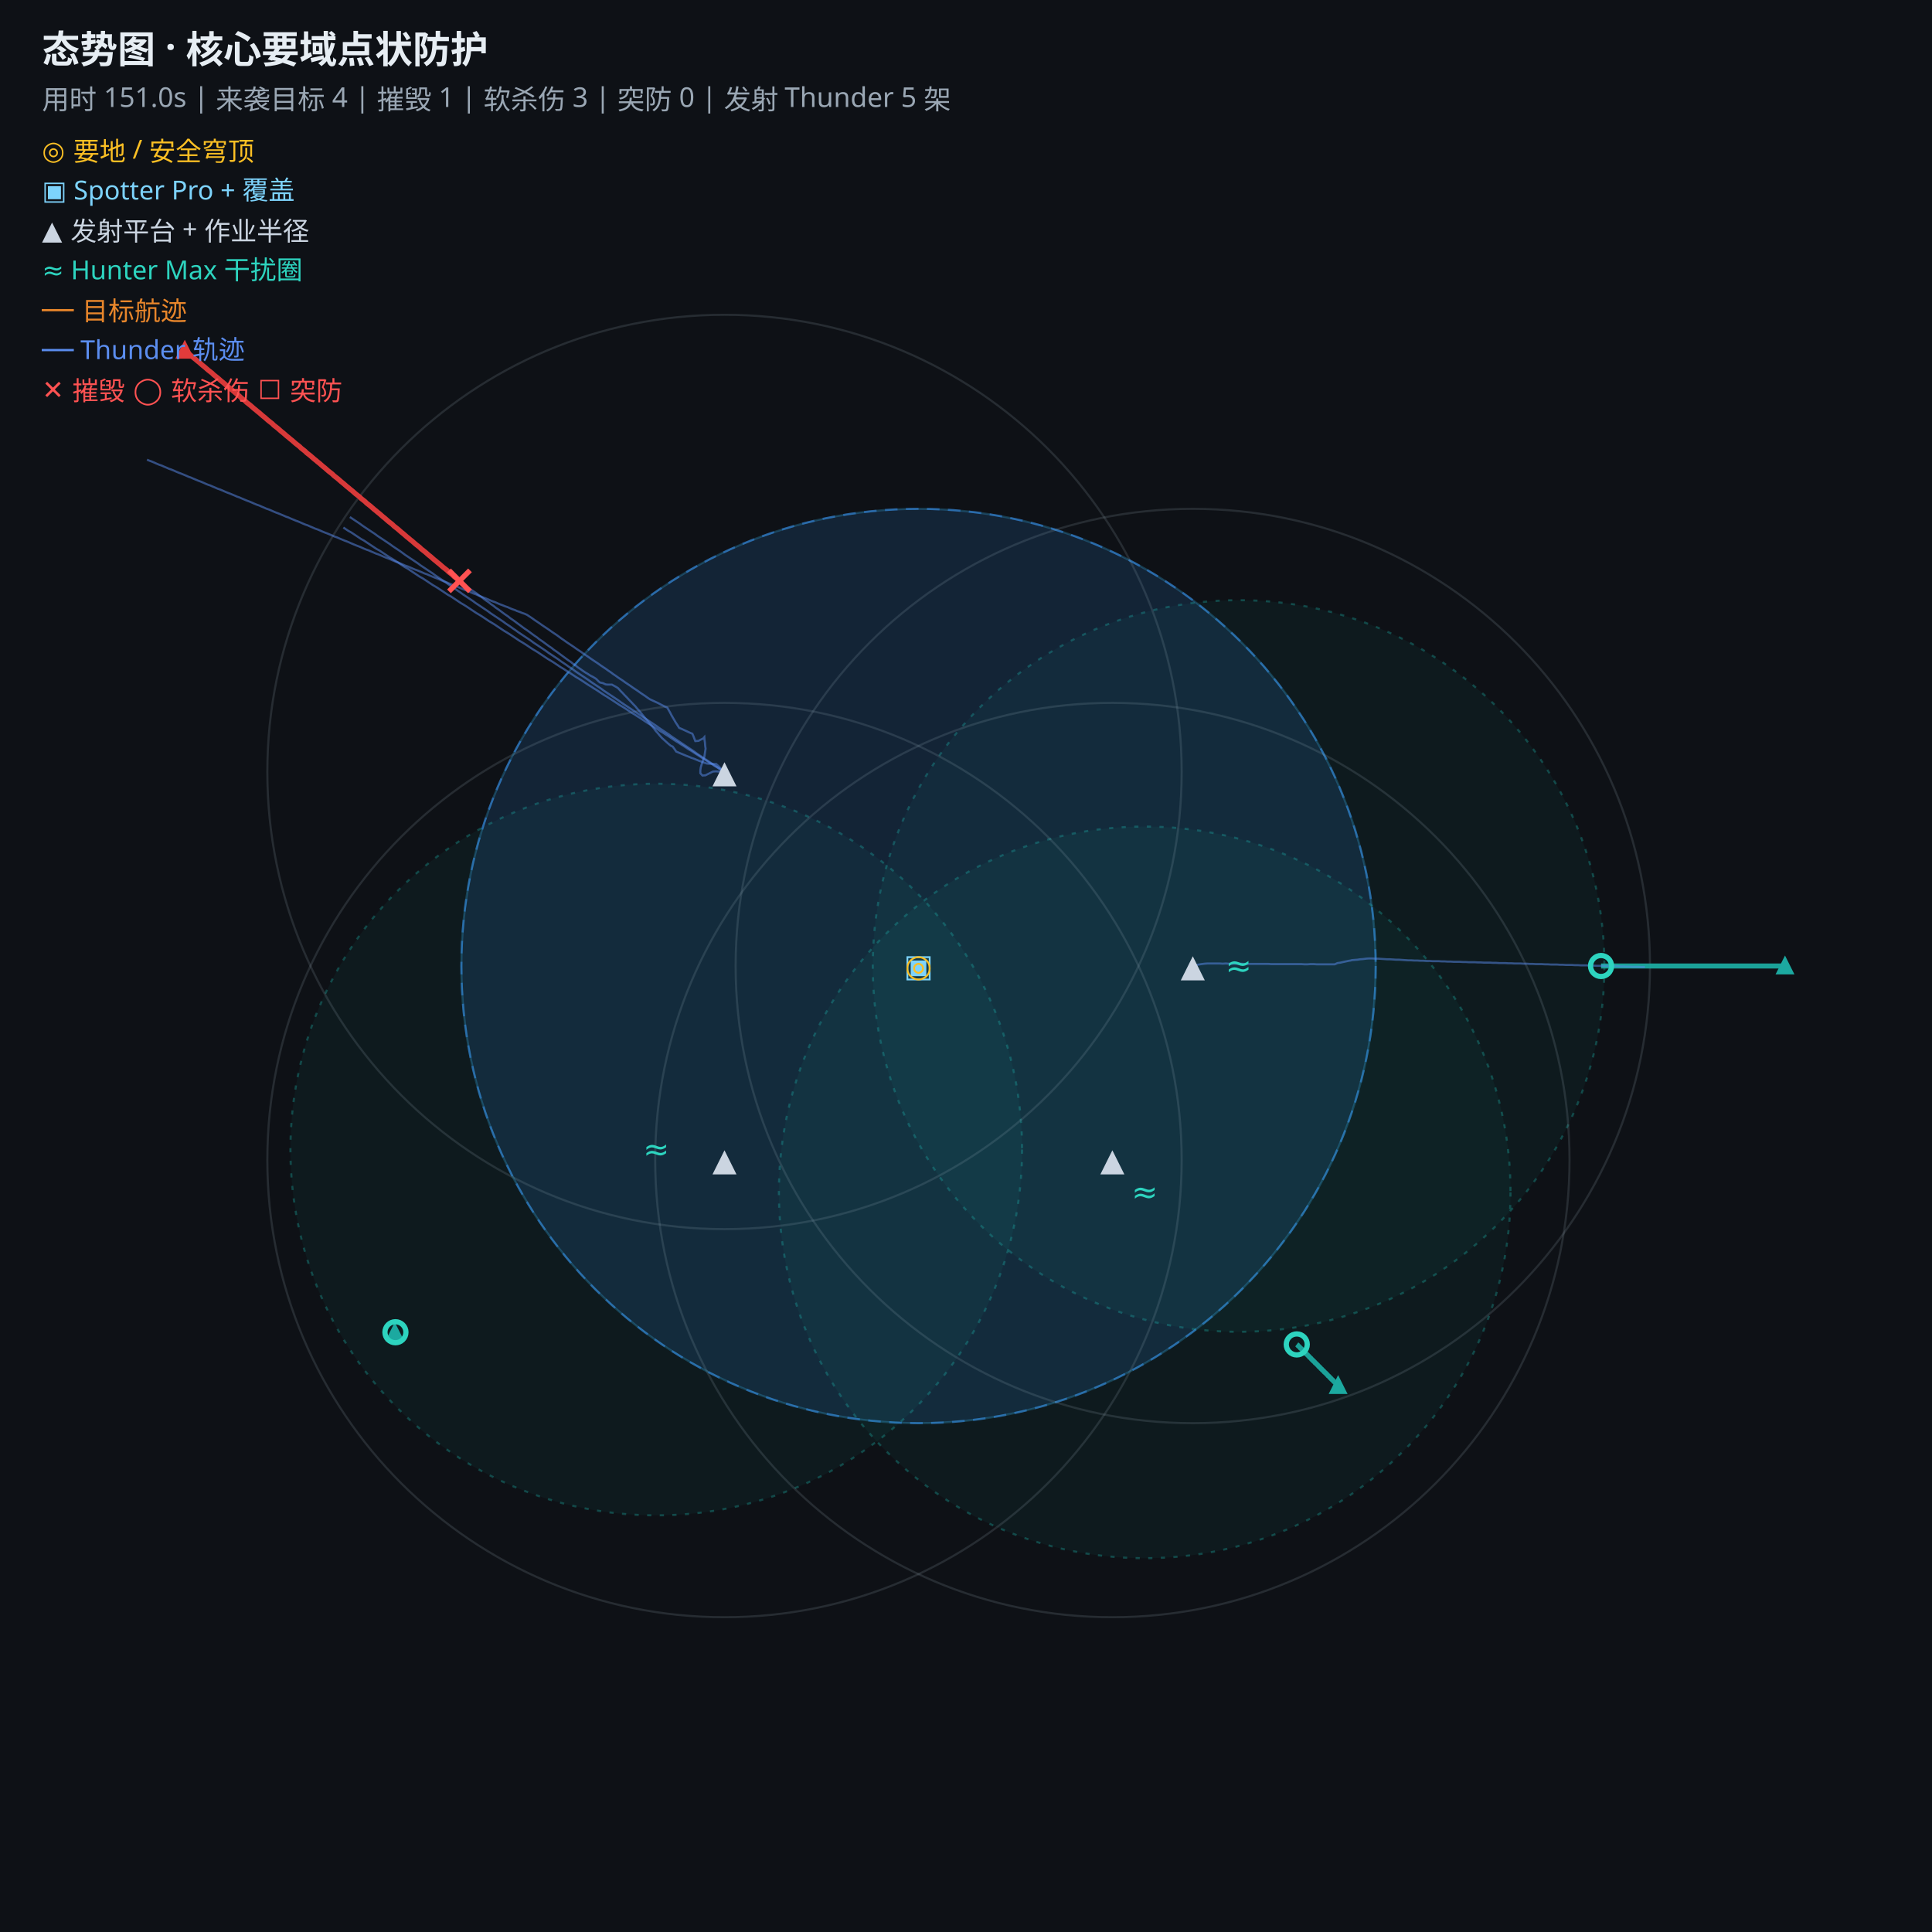
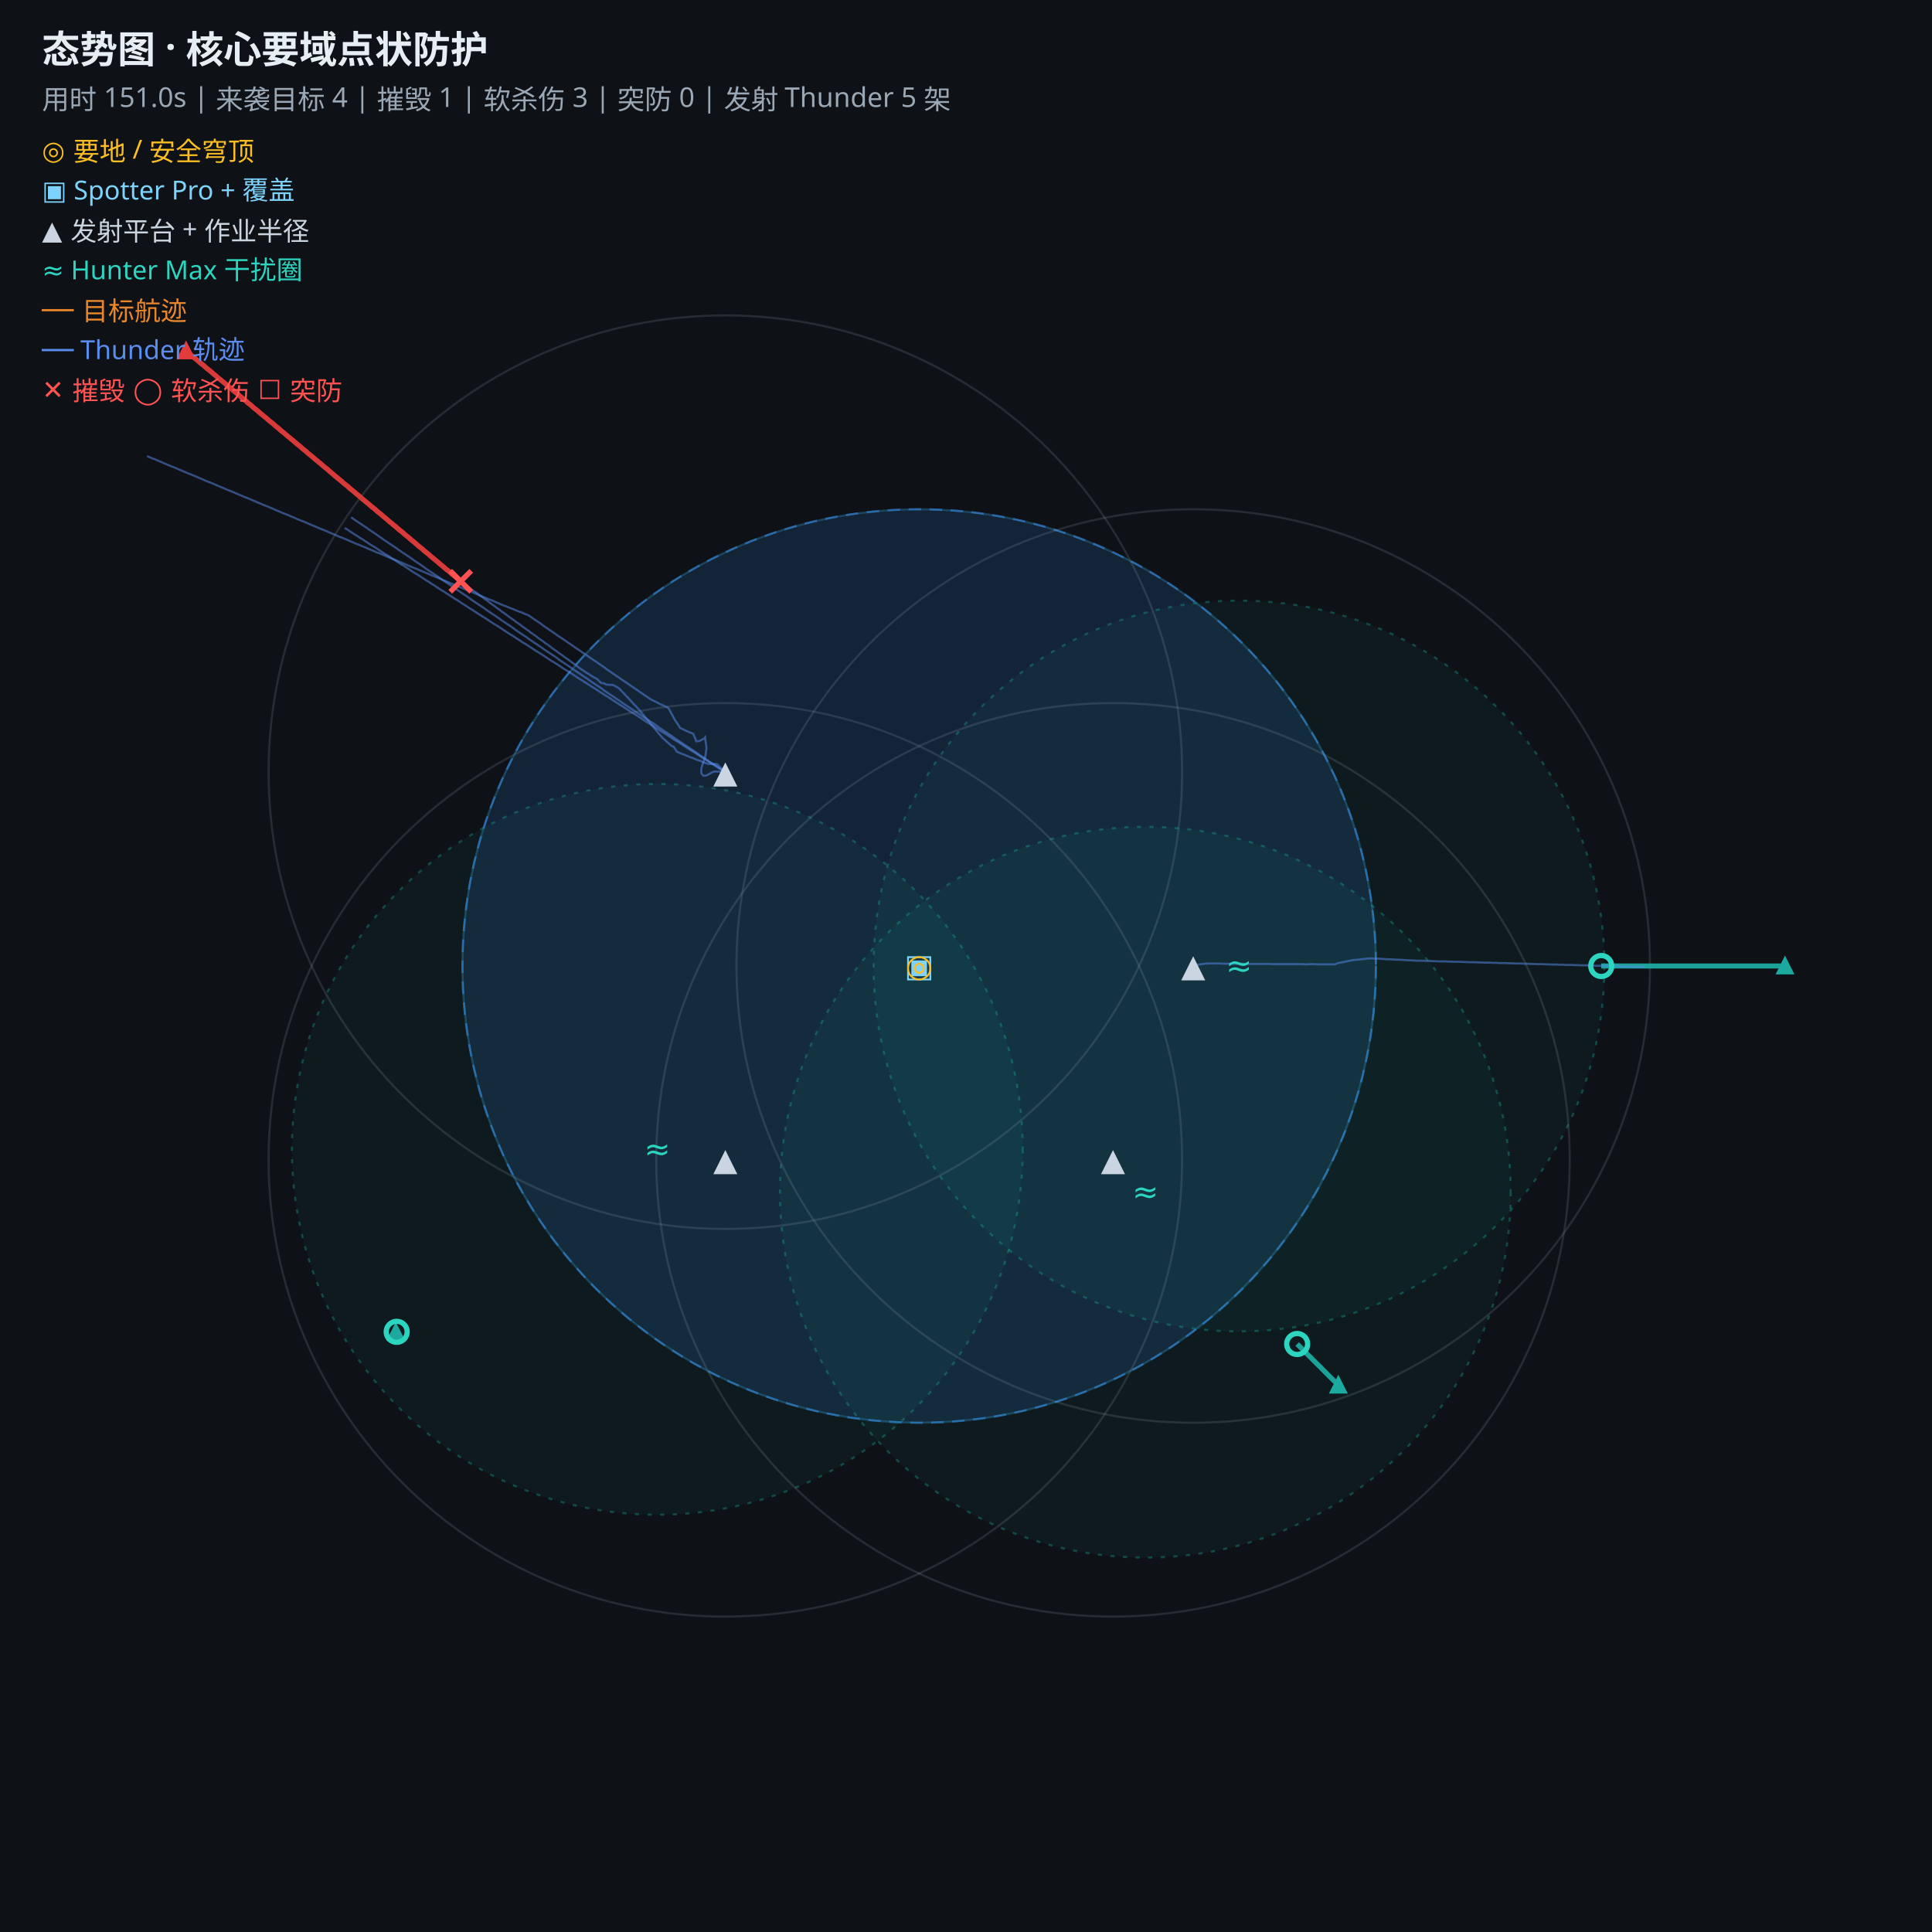
<svg xmlns="http://www.w3.org/2000/svg" width="920" height="920" viewBox="0 0 920 920" font-family="sans-serif">
  <rect width="920" height="920" fill="#0e1116" />
-   <circle cx="437.4" cy="460.0" r="217.7" fill="#3b82f6" fill-opacity="0.10" stroke="#3b82f6" stroke-opacity="0.5" stroke-dasharray="6 4" />
-   <circle cx="589.8" cy="460.0" r="174.2" fill="#1ca9a0" fill-opacity="0.06" stroke="#1ca9a0" stroke-opacity="0.35" stroke-dasharray="2 4" />
-   <circle cx="312.5" cy="547.4" r="174.2" fill="#1ca9a0" fill-opacity="0.06" stroke="#1ca9a0" stroke-opacity="0.35" stroke-dasharray="2 4" />
-   <circle cx="545.1" cy="567.8" r="174.2" fill="#1ca9a0" fill-opacity="0.06" stroke="#1ca9a0" stroke-opacity="0.35" stroke-dasharray="2 4" />
-   <circle cx="568.0" cy="460.0" r="217.7" fill="none" stroke="#9aa7b4" stroke-opacity="0.18" />
-   <circle cx="345.0" cy="367.6" r="217.7" fill="none" stroke="#9aa7b4" stroke-opacity="0.18" />
-   <circle cx="345.0" cy="552.4" r="217.7" fill="none" stroke="#9aa7b4" stroke-opacity="0.18" />
-   <circle cx="529.7" cy="552.4" r="217.7" fill="none" stroke="#9aa7b4" stroke-opacity="0.18" />
-   <circle cx="437.4" cy="460.0" r="217.7" fill="#38bdf8" fill-opacity="0.05" stroke="#38bdf8" stroke-opacity="0.25" />
-   <polyline points="850.0,460.0 849.0,460.0 847.9,460.0 846.9,460.0 845.8,460.0 844.8,460.0 843.7,460.0 842.7,460.0 841.7,460.0 840.6,460.0 839.6,460.0 838.5,460.0 837.5,460.0 836.4,460.0 835.4,460.0 834.4,460.0 833.3,460.0 832.3,460.0 831.2,460.0 830.2,460.0 829.1,460.0 828.1,460.0 827.1,460.0 826.0,460.0 825.0,460.0 823.9,460.0 822.9,460.0 821.8,460.0 820.8,460.0 819.8,460.0 818.7,460.0 817.7,460.0 816.6,460.0 815.6,460.0 814.5,460.0 813.5,460.0 812.5,460.0 811.4,460.0 810.4,460.0 809.3,460.0 808.3,460.0 807.2,460.0 806.2,460.0 805.2,460.0 804.1,460.0 803.1,460.0 802.0,460.0 801.0,460.0 799.9,460.0 798.9,460.0 797.8,460.0 796.8,460.0 795.8,460.0 794.7,460.0 793.7,460.0 792.6,460.0 791.6,460.0 790.5,460.0 789.5,460.0 788.5,460.0 787.4,460.0 786.4,460.0 785.3,460.0 784.3,460.0 783.2,460.0 782.2,460.0 781.2,460.0 780.1,460.0 779.1,460.0 778.0,460.0 777.0,460.0 775.9,460.0 774.9,460.0 773.9,460.0 772.8,460.0 771.8,460.0 770.7,460.0 769.7,460.0 768.6,460.0 767.6,460.0 766.6,460.0 765.5,460.0 764.5,460.0 763.4,460.0 762.4,460.0 762.4,460.0 762.4,460.0 762.4,460.0 762.4,460.0 762.4,460.0 762.4,460.0 762.4,460.0 762.4,460.0 762.4,460.0" fill="none" stroke="#1ca9a0" stroke-width="2.4" stroke-opacity="0.95" />
+   <circle cx="437.7" cy="460.0" r="217.5" fill="#3b82f6" fill-opacity="0.10" stroke="#3b82f6" stroke-opacity="0.5" stroke-dasharray="6 4" />
+   <circle cx="590.0" cy="460.0" r="174.0" fill="#1ca9a0" fill-opacity="0.06" stroke="#1ca9a0" stroke-opacity="0.35" stroke-dasharray="2 4" />
+   <circle cx="313.0" cy="547.3" r="174.0" fill="#1ca9a0" fill-opacity="0.06" stroke="#1ca9a0" stroke-opacity="0.35" stroke-dasharray="2 4" />
+   <circle cx="545.4" cy="567.7" r="174.0" fill="#1ca9a0" fill-opacity="0.06" stroke="#1ca9a0" stroke-opacity="0.35" stroke-dasharray="2 4" />
+   <circle cx="568.2" cy="460.0" r="217.5" fill="none" stroke="#9aa7b4" stroke-opacity="0.18" />
+   <circle cx="345.4" cy="367.7" r="217.5" fill="none" stroke="#9aa7b4" stroke-opacity="0.18" />
+   <circle cx="345.4" cy="552.3" r="217.5" fill="none" stroke="#9aa7b4" stroke-opacity="0.18" />
+   <circle cx="530.0" cy="552.3" r="217.5" fill="none" stroke="#9aa7b4" stroke-opacity="0.18" />
+   <circle cx="437.7" cy="460.0" r="217.5" fill="#38bdf8" fill-opacity="0.05" stroke="#38bdf8" stroke-opacity="0.25" />
+   <polyline points="850.0,460.0 849.0,460.0 847.9,460.0 846.9,460.0 845.8,460.0 844.8,460.0 843.7,460.0 842.7,460.0 841.7,460.0 840.6,460.0 839.6,460.0 838.5,460.0 837.5,460.0 836.5,460.0 835.4,460.0 834.4,460.0 833.3,460.0 832.3,460.0 831.2,460.0 830.2,460.0 829.2,460.0 828.1,460.0 827.1,460.0 826.0,460.0 825.0,460.0 823.9,460.0 822.9,460.0 821.9,460.0 820.8,460.0 819.8,460.0 818.7,460.0 817.7,460.0 816.7,460.0 815.6,460.0 814.6,460.0 813.5,460.0 812.5,460.0 811.4,460.0 810.4,460.0 809.4,460.0 808.3,460.0 807.3,460.0 806.2,460.0 805.2,460.0 804.1,460.0 803.1,460.0 802.1,460.0 801.0,460.0 800.0,460.0 798.9,460.0 797.9,460.0 796.9,460.0 795.8,460.0 794.8,460.0 793.7,460.0 792.7,460.0 791.6,460.0 790.6,460.0 789.6,460.0 788.5,460.0 787.5,460.0 786.4,460.0 785.4,460.0 784.3,460.0 783.3,460.0 782.3,460.0 781.2,460.0 780.2,460.0 779.1,460.0 778.1,460.0 777.0,460.0 776.0,460.0 775.0,460.0 773.9,460.0 772.9,460.0 771.8,460.0 770.8,460.0 769.8,460.0 768.7,460.0 767.7,460.0 766.6,460.0 765.6,460.0 764.5,460.0 763.5,460.0 762.5,460.0 762.5,460.0 762.5,460.0 762.5,460.0 762.5,460.0 762.5,460.0 762.5,460.0 762.5,460.0 762.5,460.0 762.5,460.0" fill="none" stroke="#1ca9a0" stroke-width="2.4" stroke-opacity="0.95" />
  <path d="M850.0,455.0 L845.5,464.0 L854.5,464.0 Z" fill="#1ca9a0" />
-   <polyline points="88.0,166.8 88.8,167.6 89.7,168.3 90.6,169.0 91.4,169.7 92.3,170.5 93.2,171.2 94.0,171.9 94.9,172.6 95.8,173.4 96.6,174.1 97.5,174.8 98.4,175.6 99.2,176.3 100.1,177.0 101.0,177.7 101.8,178.5 102.7,179.2 103.6,179.9 104.4,180.6 105.3,181.4 106.2,182.1 107.0,182.8 107.9,183.6 108.8,184.3 109.6,185.0 110.5,185.7 111.4,186.5 112.2,187.2 113.1,187.9 114.0,188.6 114.8,189.4 115.7,190.1 116.6,190.8 117.4,191.6 118.3,192.3 119.2,193.0 120.0,193.7 120.9,194.5 121.8,195.2 122.6,195.9 123.5,196.6 124.4,197.4 125.2,198.1 126.1,198.8 127.0,199.6 127.8,200.3 128.7,201.0 129.6,201.7 130.4,202.5 131.3,203.2 132.2,203.9 133.0,204.6 133.9,205.4 134.8,206.1 135.6,206.8 136.5,207.6 137.4,208.3 138.2,209.0 139.1,209.7 140.0,210.5 140.8,211.2 141.7,211.9 142.6,212.6 143.4,213.4 144.3,214.1 145.2,214.8 146.0,215.6 146.9,216.3 147.8,217.0 148.6,217.7 149.5,218.5 150.4,219.2 151.2,219.9 152.1,220.6 153.0,221.4 153.8,222.1 154.7,222.8 155.6,223.6 156.4,224.3 157.3,225.0 158.2,225.7 159.0,226.5 159.9,227.2 160.8,227.9 161.6,228.6 162.5,229.4 163.4,230.1 164.2,230.8 165.1,231.6 166.0,232.3 166.8,233.0 167.7,233.7 168.6,234.5 169.4,235.2 170.3,235.9 171.2,236.6 172.0,237.4 172.9,238.1 173.8,238.8 174.6,239.6 175.5,240.3 176.4,241.0 177.2,241.7 178.1,242.5 179.0,243.2 179.8,243.9 180.7,244.6 181.6,245.4 182.4,246.1 183.3,246.8 184.2,247.6 185.0,248.3 185.9,249.0 186.8,249.7 187.6,250.5 188.5,251.2 189.4,251.9 190.2,252.6 191.1,253.4 192.0,254.1 192.8,254.8 193.7,255.6 194.6,256.3 195.4,257.0 196.3,257.7 197.2,258.5 198.0,259.2 198.9,259.9 199.8,260.6 200.6,261.4 201.5,262.1 202.4,262.8 203.2,263.5 204.1,264.3 205.0,265.0 205.8,265.7 206.7,266.5 207.6,267.2 208.4,267.9 209.3,268.6 210.2,269.4 211.0,270.1 211.9,270.8 212.8,271.5 213.6,272.3 214.5,273.0 215.4,273.7 216.2,274.5 217.1,275.2 218.0,275.9" fill="none" stroke="#e23b3b" stroke-width="2.4" stroke-opacity="0.95" />
-   <path d="M88.0,161.8 L83.5,170.8 L92.5,170.8 Z" fill="#e23b3b" />
-   <polyline points="188.0,634.6 188.3,634.4 188.3,634.4 188.3,634.4 188.3,634.4 188.3,634.4 188.3,634.4 188.3,634.4 188.3,634.4 188.3,634.4 188.3,634.4" fill="none" stroke="#1ca9a0" stroke-width="2.4" stroke-opacity="0.95" />
-   <path d="M188.0,629.6 L183.5,638.6 L192.5,638.6 Z" fill="#1ca9a0" />
-   <polyline points="637.2,659.8 636.8,659.5 636.5,659.1 636.2,658.8 635.8,658.4 635.5,658.1 635.1,657.8 634.8,657.4 634.5,657.1 634.1,656.8 633.8,656.4 633.4,656.1 633.1,655.7 632.8,655.4 632.4,655.1 632.1,654.7 631.8,654.4 631.4,654.0 631.1,653.7 630.7,653.4 630.4,653.0 630.1,652.7 629.7,652.4 629.4,652.0 629.0,651.7 628.7,651.3 628.4,651.0 628.0,650.7 627.7,650.3 627.4,650.0 627.0,649.6 626.7,649.3 626.3,649.0 626.0,648.6 625.7,648.3 625.3,648.0 625.0,647.6 624.6,647.3 624.3,646.9 624.0,646.6 623.6,646.3 623.3,645.9 623.0,645.6 622.6,645.2 622.3,644.9 621.9,644.6 621.6,644.2 621.3,643.9 620.9,643.6 620.6,643.2 620.2,642.9 619.9,642.5 619.6,642.2 619.2,641.9 618.9,641.5 618.6,641.2 618.2,640.9 617.9,640.5 617.5,640.2 617.5,640.2 617.5,640.2 617.5,640.2 617.5,640.2 617.5,640.2 617.5,640.2 617.5,640.2 617.5,640.2 617.5,640.2" fill="none" stroke="#1ca9a0" stroke-width="2.4" stroke-opacity="0.95" />
-   <path d="M637.2,654.8 L632.7,663.8 L641.7,663.8 Z" fill="#1ca9a0" />
-   <polyline points="568.0,460.0 569.4,459.6 570.8,459.3 572.1,459.1 573.6,458.9 575.0,458.8 576.5,458.8 577.9,458.8 579.4,458.8 580.8,458.8 582.2,458.9 583.7,458.8 585.1,458.9 586.6,458.9 588.0,458.9 589.4,458.9 590.9,458.9 592.3,459.0 593.8,459.0 595.2,459.0 596.7,459.0 598.1,459.0 599.5,459.0 601.0,459.0 602.4,459.0 603.9,459.0 605.3,459.1 606.7,459.1 608.2,459.1 609.6,459.1 611.1,459.1 612.5,459.1 613.9,459.1 615.4,459.1 616.8,459.1 618.3,459.1 619.7,459.1 621.1,459.2 622.6,459.2 624.0,459.1 625.5,459.1 626.9,459.2 628.4,459.2 629.8,459.2 631.2,459.2 632.7,459.2 634.1,459.2 635.6,459.2 636.9,458.6 638.3,458.4 639.6,458.1 641.0,457.8 642.4,457.5 643.1,457.4 643.8,457.2 645.1,457.1 646.4,457.0 647.7,456.8 649.1,456.7 650.5,456.5 651.9,456.4 653.3,456.4 654.8,456.5 656.2,456.5 657.6,456.6 659.1,456.7 660.5,456.8 661.9,456.8 663.4,456.9 664.8,457.0 666.3,457.0 667.7,457.1 669.1,457.2 670.6,457.3 672.0,457.3 673.5,457.4 674.9,457.4 676.4,457.5 677.8,457.5 679.2,457.6 680.7,457.6 682.1,457.7 683.6,457.7 685.0,457.7 686.5,457.8 687.9,457.8 689.3,457.9 690.8,457.9 692.2,458.0 693.7,458.0 695.1,458.0 696.6,458.1 698.0,458.1 699.5,458.2 700.9,458.2 702.3,458.2 703.8,458.3 705.2,458.3 706.7,458.4 708.1,458.4 709.6,458.4 711.0,458.5 712.5,458.5 713.9,458.6 715.4,458.6 716.8,458.6 718.2,458.7 719.7,458.7 721.1,458.8 722.6,458.8 724.0,458.8 725.5,458.9 726.9,458.9 728.4,459.0 729.8,459.0 731.2,459.1 732.7,459.1 734.1,459.1 735.6,459.2 737.0,459.2 738.5,459.3 739.9,459.3 741.4,459.3 742.8,459.4 744.2,459.4 745.7,459.5 747.1,459.5 748.6,459.5 750.0,459.6 751.5,459.6 752.9,459.7 754.4,459.7 755.8,459.7 757.2,459.8 758.7,459.8 760.1,459.9 761.6,459.9 763.0,459.9 764.5,460.0 765.9,460.0 767.4,460.1 768.8,460.1 770.2,460.1 771.7,460.2 773.1,460.2 774.6,460.3 776.0,460.3 777.5,460.4 778.9,460.4 780.4,460.4 781.8,460.5 783.3,460.5" fill="none" stroke="#5b8def" stroke-width="1.0" stroke-opacity="0.5" />
-   <polyline points="345.0,367.6 344.0,366.7 343.0,365.7 342.0,364.7 341.0,363.8 339.9,363.8 338.8,363.7 337.7,363.7 336.6,363.6 335.4,363.2 334.1,362.7 332.9,362.3 331.7,361.8 330.5,361.3 329.3,360.9 328.1,360.4 326.8,359.9 325.6,359.4 324.4,358.9 323.2,358.4 322.0,357.9 321.2,356.7 320.3,355.5 319.4,355.1 318.3,354.2 317.3,353.3 316.2,352.3 315.2,351.4 314.2,350.3 313.3,349.2 312.3,348.1 311.5,347.0 310.6,345.9 309.7,344.9 308.8,343.8 307.9,342.7 307.0,341.7 306.1,340.6 305.2,339.5 304.3,338.4 303.4,337.4 302.5,336.3 301.5,335.3 300.5,334.2 299.5,333.2 298.5,332.1 297.5,331.1 296.5,330.0 295.5,329.0 294.5,327.9 294.2,327.6 293.2,327.0 292.1,326.4 291.4,326.0 290.4,326.0 289.4,326.0 288.4,325.9 287.1,325.3 285.7,325.0 285.1,324.5 284.5,323.9 283.9,323.3 283.3,322.9 282.3,322.3 281.1,321.7 279.9,320.9 278.7,320.2 277.5,319.4 276.4,318.6 275.2,317.8 274.1,316.9 272.9,316.1 271.8,315.2 270.6,314.4 269.5,313.6 268.3,312.7 267.2,311.9 266.0,311.0 264.9,310.2 263.7,309.4 262.6,308.5 261.4,307.7 260.3,306.9 259.1,306.0 258.0,305.2 256.8,304.4 255.7,303.5 254.5,302.7 253.4,301.9 252.2,301.0 251.1,300.2 249.9,299.4 248.8,298.6 247.6,297.7 246.5,296.9 245.3,296.0 244.2,295.2 243.0,294.4 241.9,293.5 240.7,292.7 239.6,291.9 238.4,291.0 237.3,290.2 236.1,289.4 235.0,288.5 233.8,287.7 232.7,286.8 231.5,286.0 230.4,285.2 229.3,284.3 228.1,283.5 227.0,282.6 225.8,281.8 224.6,281.0 223.4,280.2 222.4,279.3 221.2,278.5" fill="none" stroke="#5b8def" stroke-width="1.0" stroke-opacity="0.5" />
-   <polyline points="345.0,367.6 343.6,367.5 342.2,367.4 340.9,367.3 339.5,367.4 338.3,368.0 337.1,368.6 335.9,369.2 334.5,369.3 333.5,368.2 333.5,366.8 333.7,365.4 334.1,364.1 334.5,362.9 334.9,361.6 335.4,360.4 335.6,359.1 335.8,357.8 336.0,356.5 335.8,355.1 335.7,353.7 335.5,352.4 335.4,351.0 334.8,351.7 333.7,352.2 332.6,352.8 331.1,352.9 330.6,351.6 330.1,350.3 329.7,349.4 328.5,348.9 327.2,348.3 325.9,347.7 324.6,347.1 323.4,346.6 322.6,345.3 321.8,344.1 321.1,342.9 320.4,341.7 319.7,340.5 319.1,339.3 318.4,338.1 317.8,337.0 316.7,336.5 315.7,336.0 314.7,335.5 313.4,334.8 312.1,334.2 310.8,333.6 309.5,333.0 308.3,332.2 307.2,331.4 306.0,330.6 304.8,329.8 303.7,329.0 302.5,328.2 301.3,327.4 300.2,326.6 299.0,325.8 297.8,325.0 296.7,324.2 295.5,323.4 294.3,322.6 293.2,321.8 292.0,321.0 290.8,320.1 289.6,319.3 288.5,318.5 287.3,317.7 286.1,316.9 285.0,316.1 283.8,315.3 282.6,314.5 281.4,313.7 280.3,312.9 279.1,312.1 277.9,311.3 276.8,310.5 275.6,309.7 274.4,308.9 273.3,308.1 272.1,307.3 270.9,306.5 269.7,305.7 268.6,304.9 267.4,304.1 266.2,303.2 265.1,302.4 263.9,301.6 262.7,300.8 261.6,300.0 260.4,299.2 259.2,298.4 258.0,297.6 256.9,296.8 255.7,296.0 254.5,295.2 253.4,294.4 252.2,293.6 251.0,292.8 249.9,292.3 248.7,291.9 247.5,291.4 246.3,291.0 245.2,290.5 244.0,290.1 242.8,289.6 241.7,289.1 240.5,288.7 239.3,288.2 238.2,287.8 237.0,287.3 235.9,286.8 234.7,286.4 233.5,285.9 232.4,285.4 231.2,284.9 230.1,284.5 228.9,284.0 227.7,283.5 226.6,283.0 225.4,282.6 224.3,282.1 223.1,281.6 221.9,281.1 220.8,280.7 219.6,280.2 218.5,279.7 217.3,279.2 216.1,278.8 215.0,278.3 213.8,277.8 212.7,277.3 211.5,276.9 210.3,276.4 209.2,275.9 208.0,275.4 206.9,275.0 205.7,274.5 204.5,274.0 203.4,273.5 202.2,273.1 201.1,272.6 199.9,272.1 198.7,271.6 197.6,271.2 196.4,270.7 195.3,270.2 194.1,269.7 192.9,269.3 191.8,268.8 190.6,268.3 189.5,267.8 188.3,267.4 187.1,266.9 186.0,266.4 184.8,265.9 183.7,265.5 182.5,265.0 181.4,264.5 180.2,264.0 179.0,263.6 177.9,263.1 176.7,262.6 175.6,262.1 174.4,261.7 173.2,261.2 172.1,260.7 170.9,260.2 169.8,259.8 168.6,259.3 167.4,258.8 166.3,258.3 165.1,257.8 164.0,257.4 162.8,256.9 161.6,256.4 160.5,255.9 159.3,255.5 158.2,255.0 157.0,254.5 155.8,254.0 154.7,253.6 153.5,253.1 152.4,252.6 151.2,252.1 150.0,251.7 148.9,251.2 147.7,250.7 146.6,250.2 145.4,249.8 144.2,249.3 143.1,248.8 141.9,248.3 140.8,247.9 139.6,247.4 138.4,246.9 137.3,246.4 136.1,246.0 135.0,245.5 133.8,245.0 132.6,244.5 131.5,244.1 130.3,243.6 129.2,243.1 128.0,242.6 126.8,242.2 125.7,241.7 124.5,241.2 123.4,240.7 122.2,240.3 121.0,239.8 119.9,239.3 118.7,238.8 117.6,238.4 116.4,237.9 115.2,237.4 114.1,236.9 112.9,236.5 111.8,236.0 110.6,235.5 109.4,235.0 108.3,234.6 107.1,234.1 106.0,233.6 104.8,233.1 103.6,232.7 102.5,232.2 101.3,231.7 100.2,231.2 99.0,230.8 97.8,230.3 96.7,229.8 95.5,229.3 94.4,228.9 93.2,228.4 92.0,227.9 90.9,227.4 89.7,227.0 88.6,226.5 87.4,226.0 86.2,225.5 85.1,225.1 83.9,224.6 82.8,224.1 81.6,223.6 80.4,223.2 79.3,222.7 78.1,222.2 77.0,221.7 75.8,221.3 74.6,220.8 73.5,220.3 72.3,219.8 71.2,219.4 70.0,218.9" fill="none" stroke="#5b8def" stroke-width="1.0" stroke-opacity="0.5" />
-   <polyline points="345.0,367.6 343.8,366.8 342.6,366.0 341.4,365.2 340.2,364.4 339.0,363.6 337.8,362.8 336.6,362.0 335.4,361.2 334.2,360.4 333.0,359.6 331.8,358.8 330.6,357.9 329.4,357.1 328.2,356.3 327.0,355.5 325.8,354.7 324.6,353.9 323.4,353.1 322.2,352.3 321.0,351.5 319.8,350.7 318.6,349.8 317.4,349.0 316.2,348.2 315.0,347.4 313.8,346.6 312.6,345.7 311.4,344.9 310.2,344.1 309.0,343.3 307.8,342.5 306.6,341.7 305.4,340.9 304.2,340.1 303.0,339.3 301.8,338.5 300.6,337.7 299.4,336.9 298.2,336.1 297.0,335.3 295.8,334.5 294.6,333.6 293.4,332.8 292.2,332.0 291.0,331.2 289.8,330.4 288.6,329.6 287.4,328.8 286.2,327.9 285.0,327.1 283.8,326.3 282.6,325.5 281.4,324.7 280.2,323.8 279.0,323.0 277.8,322.2 276.6,321.4 275.4,320.6 274.2,319.8 273.0,318.9 271.8,318.1 270.6,317.3 269.5,316.5 268.3,315.7 267.1,314.9 265.9,314.0 264.7,313.2 263.5,312.4 262.3,311.6 261.1,310.8 259.9,309.9 258.7,309.1 257.5,308.3 256.3,307.5 255.1,306.7 253.9,305.9 252.7,305.0 251.5,304.2 250.3,303.4 249.1,302.6 247.9,301.8 246.7,301.0 245.5,300.1 244.3,299.3 243.2,298.5 242.0,297.7 240.8,296.9 239.6,296.0 238.4,295.2 237.2,294.4 236.0,293.6 234.8,292.8 233.6,292.0 232.4,291.1 231.2,290.3 230.0,289.5 228.8,288.7 227.6,287.9 226.4,287.1 225.2,286.2 224.0,285.4 222.8,284.6 221.6,283.8 220.4,283.0 219.2,282.1 218.0,281.3 216.9,280.5 215.7,279.7 214.5,278.9 213.3,278.1 212.1,277.2 210.9,276.4 209.7,275.6 208.5,274.8 207.3,274.0 206.1,273.1 204.9,272.3 203.7,271.5 202.5,270.7 201.3,269.9 200.1,269.1 198.9,268.2 197.7,267.4 196.5,266.6 195.3,265.8 194.1,265.0 192.9,264.2 191.7,263.3 190.6,262.5 189.4,261.7 188.2,260.9 187.0,260.1 185.8,259.2 184.6,258.4 183.4,257.6 182.2,256.8 181.0,256.0 179.8,255.2 178.6,254.3 177.4,253.5 176.2,252.7 175.0,251.9 173.8,251.1 172.6,250.3 171.4,249.4 170.2,248.6 169.0,247.8 167.8,247.0 166.6,246.2" fill="none" stroke="#5b8def" stroke-width="1.0" stroke-opacity="0.5" />
-   <polyline points="345.0,367.6 343.8,366.9 342.5,366.1 341.3,365.3 340.1,364.6 338.9,363.8 337.6,363.0 336.4,362.2 335.2,361.5 334.0,360.7 332.8,359.9 331.5,359.1 330.3,358.3 329.1,357.5 327.9,356.8 326.7,356.0 325.5,355.2 324.2,354.4 323.0,353.6 321.8,352.9 320.6,352.1 319.4,351.3 318.2,350.5 316.9,349.7 315.7,348.9 314.5,348.2 313.3,347.4 312.1,346.6 310.8,345.8 309.6,345.0 308.4,344.3 307.2,343.5 306.0,342.7 304.8,341.9 303.5,341.1 302.3,340.3 301.1,339.6 299.9,338.8 298.7,338.0 297.5,337.2 296.2,336.4 295.0,335.7 293.8,334.9 292.6,334.1 291.4,333.3 290.1,332.5 288.9,331.7 287.7,331.0 286.5,330.2 285.3,329.4 284.1,328.6 282.8,327.8 281.6,327.0 280.4,326.3 279.2,325.5 278.0,324.7 276.8,323.9 275.5,323.1 274.3,322.4 273.1,321.6 271.9,320.8 270.7,320.0 269.4,319.2 268.2,318.4 267.0,317.7 265.8,316.9 264.6,316.1 263.4,315.3 262.1,314.5 260.9,313.8 259.7,313.0 258.5,312.2 257.3,311.4 256.1,310.6 254.8,309.8 253.6,309.1 252.4,308.3 251.2,307.5 250.0,306.7 248.7,305.9 247.5,305.2 246.3,304.4 245.1,303.6 243.9,302.8 242.7,302.0 241.4,301.2 240.2,300.5 239.0,299.7 237.8,298.9 236.6,298.1 235.4,297.3 234.1,296.5 232.9,295.8 231.7,295.0 230.5,294.2 229.3,293.4 228.0,292.6 226.8,291.9 225.6,291.1 224.4,290.3 223.2,289.5 222.0,288.7 220.7,287.9 219.5,287.2 218.3,286.4 217.1,285.6 215.9,284.8 214.7,284.0 213.4,283.3 212.2,282.5 211.0,281.7 209.8,280.9 208.6,280.1 207.3,279.3 206.1,278.6 204.9,277.8 203.7,277.0 202.5,276.2 201.3,275.4 200.0,274.7 198.8,273.9 197.6,273.1 196.4,272.3 195.2,271.5 194.0,270.7 192.7,270.0 191.5,269.2 190.3,268.4 189.1,267.6 187.9,266.8 186.6,266.0 185.4,265.3 184.2,264.5 183.0,263.7 181.8,262.9 180.6,262.1 179.3,261.4 178.1,260.6 176.9,259.8 175.7,259.0 174.5,258.2 173.3,257.4 172.0,256.7 170.8,255.9 169.6,255.1 168.4,254.3 167.2,253.5 165.9,252.8 164.7,252.0 163.5,251.2" fill="none" stroke="#5b8def" stroke-width="1.0" stroke-opacity="0.5" />
-   <circle cx="188.3" cy="634.4" r="5" fill="none" stroke="#2dd4bf" stroke-width="2.5" />
-   <circle cx="617.5" cy="640.2" r="5" fill="none" stroke="#2dd4bf" stroke-width="2.5" />
-   <circle cx="762.4" cy="460.0" r="5" fill="none" stroke="#2dd4bf" stroke-width="2.5" />
-   <path d="M213.8,271.6 L223.8,281.6 M213.8,281.6 L223.8,271.6" stroke="#ff5252" stroke-width="2.5" />
-   <text x="437.4" y="465.0" font-size="15" fill="#7dd3fc" text-anchor="middle">▣</text>
-   <text x="568.0" y="465.0" font-size="15" fill="#cbd5e1" text-anchor="middle">▲</text>
-   <text x="345.0" y="372.6" font-size="15" fill="#cbd5e1" text-anchor="middle">▲</text>
-   <text x="345.0" y="557.4" font-size="15" fill="#cbd5e1" text-anchor="middle">▲</text>
-   <text x="529.7" y="557.4" font-size="15" fill="#cbd5e1" text-anchor="middle">▲</text>
-   <text x="589.8" y="465.0" font-size="15" fill="#2dd4bf" text-anchor="middle">≈</text>
-   <text x="312.5" y="552.4" font-size="15" fill="#2dd4bf" text-anchor="middle">≈</text>
-   <text x="545.1" y="572.8" font-size="15" fill="#2dd4bf" text-anchor="middle">≈</text>
-   <text x="437.4" y="465.0" font-size="15" fill="#fbbf24" text-anchor="middle">◎</text>
+   <polyline points="88.6,167.1 89.5,167.8 90.3,168.5 91.2,169.3 92.1,170.0 92.9,170.7 93.8,171.4 94.7,172.2 95.5,172.9 96.4,173.6 97.3,174.3 98.1,175.1 99.0,175.8 99.9,176.5 100.7,177.2 101.6,178.0 102.5,178.7 103.3,179.4 104.2,180.2 105.1,180.9 105.9,181.6 106.8,182.3 107.7,183.1 108.5,183.8 109.4,184.5 110.3,185.2 111.1,186.0 112.0,186.7 112.9,187.4 113.7,188.1 114.6,188.9 115.5,189.6 116.3,190.3 117.2,191.0 118.0,191.8 118.9,192.5 119.8,193.2 120.6,194.0 121.5,194.7 122.4,195.4 123.2,196.1 124.1,196.9 125.0,197.6 125.8,198.3 126.7,199.0 127.6,199.8 128.4,200.5 129.3,201.2 130.2,201.9 131.0,202.7 131.9,203.4 132.8,204.1 133.6,204.9 134.5,205.6 135.4,206.3 136.2,207.0 137.1,207.8 138.0,208.5 138.8,209.2 139.7,209.9 140.6,210.7 141.4,211.4 142.3,212.1 143.2,212.8 144.0,213.6 144.9,214.3 145.8,215.0 146.6,215.8 147.5,216.5 148.4,217.2 149.2,217.9 150.1,218.7 151.0,219.4 151.8,220.1 152.7,220.8 153.6,221.6 154.4,222.3 155.3,223.0 156.2,223.7 157.0,224.5 157.9,225.2 158.7,225.9 159.6,226.7 160.5,227.4 161.3,228.1 162.2,228.8 163.1,229.6 163.9,230.3 164.8,231.0 165.7,231.7 166.5,232.5 167.4,233.2 168.3,233.9 169.1,234.6 170.0,235.4 170.9,236.1 171.7,236.8 172.6,237.6 173.5,238.3 174.3,239.0 175.2,239.7 176.1,240.5 176.9,241.2 177.8,241.9 178.7,242.6 179.5,243.4 180.4,244.1 181.3,244.8 182.1,245.5 183.0,246.3 183.9,247.0 184.7,247.7 185.6,248.5 186.5,249.2 187.3,249.9 188.2,250.6 189.1,251.4 189.9,252.1 190.8,252.8 191.7,253.5 192.5,254.3 193.4,255.0 194.3,255.7 195.1,256.4 196.0,257.2 196.9,257.9 197.7,258.6 198.6,259.4 199.4,260.1 200.3,260.8 201.2,261.5 202.0,262.3 202.9,263.0 203.8,263.7 204.6,264.4 205.5,265.2 206.4,265.9 207.2,266.6 208.1,267.3 209.0,268.1 209.8,268.8 210.7,269.5 211.6,270.3 212.4,271.0 213.3,271.7 214.2,272.4 215.0,273.2 215.9,273.9 216.8,274.6 217.6,275.3 218.5,276.1" fill="none" stroke="#e23b3b" stroke-width="2.4" stroke-opacity="0.95" />
+   <path d="M88.6,162.1 L84.1,171.1 L93.1,171.1 Z" fill="#e23b3b" />
+   <polyline points="188.5,634.5 188.9,634.2 188.9,634.2 188.9,634.2 188.9,634.2 188.9,634.2 188.9,634.2 188.9,634.2 188.9,634.2 188.9,634.2 188.9,634.2" fill="none" stroke="#1ca9a0" stroke-width="2.4" stroke-opacity="0.95" />
+   <path d="M188.5,629.5 L184.0,638.5 L193.0,638.5 Z" fill="#1ca9a0" />
+   <polyline points="637.3,659.6 637.0,659.3 636.7,659.0 636.3,658.6 636.0,658.3 635.7,657.9 635.3,657.6 635.0,657.3 634.6,656.9 634.3,656.6 634.0,656.3 633.6,655.9 633.3,655.6 632.9,655.2 632.6,654.9 632.3,654.6 631.9,654.2 631.6,653.9 631.3,653.6 630.9,653.2 630.6,652.9 630.2,652.5 629.9,652.2 629.6,651.9 629.2,651.5 628.9,651.2 628.6,650.8 628.2,650.5 627.9,650.2 627.5,649.8 627.2,649.5 626.9,649.2 626.5,648.8 626.2,648.5 625.8,648.1 625.5,647.8 625.2,647.5 624.8,647.1 624.5,646.8 624.2,646.4 623.8,646.1 623.5,645.8 623.1,645.4 622.8,645.1 622.5,644.8 622.1,644.4 621.8,644.1 621.4,643.7 621.1,643.4 620.8,643.1 620.4,642.7 620.1,642.4 619.8,642.1 619.4,641.7 619.1,641.4 618.7,641.0 618.4,640.7 618.1,640.4 617.7,640.0 617.7,640.0 617.7,640.0 617.7,640.0 617.7,640.0 617.7,640.0 617.7,640.0 617.7,640.0 617.7,640.0 617.7,640.0" fill="none" stroke="#1ca9a0" stroke-width="2.4" stroke-opacity="0.95" />
+   <path d="M637.3,654.6 L632.8,663.6 L641.8,663.6 Z" fill="#1ca9a0" />
+   <polyline points="568.2,460.0 569.6,459.6 571.0,459.3 572.4,459.1 573.8,458.9 575.2,458.8 576.7,458.8 578.1,458.8 579.6,458.8 581.0,458.8 582.5,458.9 583.9,458.9 585.3,458.9 586.8,458.9 588.2,458.9 589.7,458.9 591.1,458.9 592.5,459.0 594.0,459.0 595.4,459.0 596.9,459.0 598.3,459.0 599.7,459.0 601.2,459.0 602.6,459.0 604.1,459.0 605.5,459.1 606.9,459.1 608.4,459.1 609.8,459.1 611.3,459.1 612.7,459.1 614.1,459.1 615.6,459.1 617.0,459.1 618.4,459.1 619.9,459.1 621.3,459.2 622.8,459.2 624.2,459.1 625.7,459.1 627.1,459.2 628.5,459.2 630.0,459.2 631.4,459.2 632.9,459.2 634.3,459.2 635.7,459.2 637.1,458.6 638.4,458.4 639.8,458.1 641.2,457.8 642.5,457.5 643.3,457.4 644.0,457.2 645.3,457.1 646.6,457.0 647.9,456.8 649.3,456.7 650.6,456.5 652.1,456.4 653.5,456.4 654.9,456.5 656.3,456.5 657.8,456.6 659.2,456.7 660.7,456.8 662.1,456.8 663.5,456.9 665.0,457.0 666.4,457.0 667.9,457.1 669.3,457.2 670.7,457.3 672.2,457.3 673.6,457.4 675.1,457.5 676.5,457.5 677.9,457.5 679.4,457.6 680.8,457.6 682.3,457.7 683.7,457.7 685.1,457.8 686.6,457.8 688.0,457.8 689.5,457.9 690.9,457.9 692.4,458.0 693.8,458.0 695.3,458.0 696.7,458.1 698.1,458.1 699.6,458.2 701.0,458.2 702.5,458.2 703.9,458.3 705.4,458.3 706.8,458.4 708.2,458.4 709.7,458.4 711.1,458.5 712.6,458.5 714.0,458.6 715.5,458.6 716.9,458.6 718.3,458.7 719.8,458.7 721.2,458.8 722.7,458.8 724.1,458.8 725.6,458.9 727.0,458.9 728.5,459.0 729.9,459.0 731.3,459.1 732.8,459.1 734.2,459.1 735.7,459.2 737.1,459.2 738.6,459.3 740.0,459.3 741.4,459.3 742.9,459.4 744.3,459.4 745.8,459.5 747.2,459.5 748.7,459.5 750.1,459.6 751.5,459.6 753.0,459.7 754.4,459.7 755.9,459.7 757.3,459.8 758.8,459.8 760.2,459.9 761.7,459.9 763.1,459.9 764.5,460.0 766.0,460.0 767.4,460.1 768.9,460.1 770.3,460.1 771.8,460.2 773.2,460.2 774.6,460.3 776.1,460.3 777.5,460.4 779.0,460.4 780.4,460.4 781.9,460.5 783.3,460.5" fill="none" stroke="#5b8def" stroke-width="1.0" stroke-opacity="0.5" />
+   <polyline points="345.4,367.7 344.4,366.7 343.4,365.8 342.4,364.8 341.5,363.9 340.4,363.8 339.2,363.8 338.1,363.8 337.0,363.7 335.8,363.3 334.6,362.8 333.4,362.3 332.1,361.9 330.9,361.4 329.7,360.9 328.5,360.5 327.3,360.0 326.1,359.5 324.8,359.0 323.6,358.5 322.4,358.0 321.6,356.8 320.8,355.6 319.8,355.2 318.8,354.3 317.7,353.4 316.7,352.4 315.6,351.5 314.7,350.4 313.7,349.3 312.8,348.2 311.9,347.1 311.0,346.0 310.1,345.0 309.3,343.9 308.4,342.8 307.5,341.8 306.6,340.7 305.7,339.6 304.8,338.5 303.9,337.5 302.9,336.4 301.9,335.4 300.9,334.3 300.0,333.3 299.0,332.2 298.0,331.2 297.0,330.1 296.0,329.1 295.0,328.0 294.7,327.7 293.6,327.1 292.6,326.5 291.8,326.2 290.8,326.1 289.8,326.1 288.8,326.0 287.6,325.4 286.2,325.2 285.6,324.6 285.0,324.0 284.4,323.4 283.8,323.0 282.7,322.5 281.6,321.8 280.4,321.0 279.2,320.3 278.0,319.5 276.8,318.7 275.7,317.9 274.5,317.0 273.4,316.2 272.2,315.3 271.1,314.5 270.0,313.7 268.8,312.9 267.7,312.0 266.5,311.2 265.3,310.3 264.2,309.5 263.0,308.7 261.9,307.8 260.8,307.0 259.6,306.2 258.5,305.3 257.3,304.5 256.2,303.7 255.0,302.8 253.9,302.0 252.7,301.2 251.6,300.3 250.4,299.5 249.3,298.7 248.1,297.8 247.0,297.0 245.8,296.2 244.7,295.3 243.5,294.5 242.4,293.7 241.2,292.8 240.1,292.0 238.9,291.2 237.8,290.3 236.6,289.5 235.5,288.6 234.3,287.8 233.2,287.0 232.1,286.1 230.9,285.3 229.8,284.4 228.6,283.6 227.5,282.7 226.3,281.9 225.1,281.1 224.0,280.3 222.9,279.4 221.7,278.6" fill="none" stroke="#5b8def" stroke-width="1.0" stroke-opacity="0.5" />
+   <polyline points="345.4,367.7 344.0,367.6 342.7,367.5 341.3,367.4 339.9,367.4 338.7,368.0 337.5,368.7 336.3,369.3 334.9,369.4 334.0,368.3 333.9,366.9 334.1,365.5 334.5,364.2 334.9,363.0 335.4,361.7 335.8,360.5 336.0,359.2 336.2,357.9 336.4,356.5 336.3,355.2 336.1,353.8 335.9,352.5 335.8,351.1 335.3,351.7 334.1,352.3 333.0,352.9 331.5,353.0 331.1,351.7 330.5,350.4 330.2,349.5 328.9,348.9 327.6,348.4 326.3,347.8 325.1,347.2 323.8,346.6 323.1,345.4 322.3,344.2 321.5,343.0 320.8,341.8 320.2,340.6 319.5,339.4 318.9,338.2 318.2,337.1 317.2,336.6 316.2,336.1 315.1,335.6 313.8,335.0 312.5,334.3 311.2,333.7 310.0,333.1 308.8,332.3 307.6,331.5 306.5,330.7 305.3,329.9 304.1,329.1 303.0,328.3 301.8,327.5 300.6,326.7 299.5,325.9 298.3,325.1 297.1,324.3 295.9,323.5 294.8,322.7 293.6,321.9 292.4,321.1 291.3,320.3 290.1,319.5 288.9,318.7 287.8,317.8 286.6,317.0 285.4,316.2 284.3,315.4 283.1,314.6 281.9,313.8 280.7,313.0 279.6,312.2 278.4,311.4 277.2,310.6 276.1,309.8 274.9,309.0 273.7,308.2 272.6,307.4 271.4,306.6 270.2,305.8 269.1,305.0 267.9,304.2 266.7,303.4 265.5,302.6 264.4,301.8 263.2,301.0 262.0,300.2 260.9,299.4 259.7,298.6 258.5,297.8 257.4,296.9 256.2,296.1 255.0,295.3 253.8,294.5 252.7,293.7 251.5,292.9 250.3,292.5 249.2,292.0 248.0,291.5 246.8,291.1 245.6,290.6 244.5,290.1 243.3,289.7 242.1,289.2 241.0,288.7 239.8,288.3 238.6,287.8 237.5,287.3 236.3,286.8 235.2,286.3 234.0,285.8 232.8,285.4 231.7,284.9 230.5,284.4 229.3,283.9 228.2,283.4 227.0,282.9 225.9,282.4 224.7,281.9 223.5,281.5 222.4,281.0 221.2,280.5 220.0,280.0 218.9,279.5 217.7,279.0 216.5,278.5 215.4,278.0 214.2,277.6 213.1,277.1 211.9,276.6 210.7,276.1 209.6,275.6 208.4,275.1 207.2,274.6 206.1,274.2 204.9,273.7 203.8,273.2 202.6,272.7 201.4,272.2 200.3,271.7 199.1,271.2 197.9,270.7 196.8,270.3 195.6,269.8 194.4,269.3 193.3,268.8 192.1,268.3 191.0,267.8 189.8,267.3 188.6,266.8 187.5,266.4 186.3,265.9 185.1,265.4 184.0,264.9 182.8,264.4 181.7,263.9 180.5,263.4 179.3,263.0 178.2,262.5 177.0,262.0 175.8,261.5 174.7,261.0 173.5,260.5 172.3,260.0 171.2,259.5 170.0,259.1 168.9,258.6 167.7,258.1 166.5,257.6 165.4,257.1 164.2,256.6 163.0,256.1 161.9,255.7 160.7,255.2 159.6,254.7 158.4,254.2 157.2,253.7 156.1,253.2 154.9,252.7 153.7,252.2 152.6,251.8 151.4,251.3 150.3,250.8 149.1,250.3 147.9,249.8 146.8,249.3 145.6,248.8 144.4,248.3 143.3,247.9 142.1,247.4 140.9,246.9 139.8,246.4 138.6,245.9 137.5,245.4 136.3,244.9 135.1,244.5 134.0,244.0 132.8,243.5 131.6,243.0 130.5,242.5 129.3,242.0 128.2,241.5 127.0,241.0 125.8,240.6 124.7,240.1 123.5,239.6 122.3,239.1 121.2,238.6 120.0,238.1 118.8,237.6 117.7,237.1 116.5,236.7 115.4,236.2 114.2,235.7 113.0,235.2 111.9,234.7 110.7,234.2 109.5,233.7 108.4,233.3 107.2,232.8 106.1,232.3 104.9,231.8 103.7,231.3 102.6,230.8 101.4,230.3 100.2,229.8 99.1,229.4 97.9,228.9 96.8,228.4 95.6,227.9 94.4,227.4 93.3,226.9 92.1,226.4 90.9,225.9 89.8,225.5 88.6,225.0 87.4,224.5 86.3,224.0 85.1,223.5 84.0,223.0 82.8,222.5 81.6,222.1 80.5,221.6 79.3,221.1 78.1,220.6 77.0,220.1 75.8,219.6 74.7,219.1 73.5,218.6 72.3,218.2 71.2,217.7 70.0,217.2" fill="none" stroke="#5b8def" stroke-width="1.0" stroke-opacity="0.5" />
+   <polyline points="345.4,367.7 344.2,366.9 343.0,366.1 341.8,365.3 340.6,364.5 339.4,363.7 338.2,362.9 337.0,362.1 335.8,361.3 334.6,360.5 333.4,359.7 332.2,358.8 331.0,358.0 329.8,357.2 328.6,356.4 327.4,355.6 326.2,354.8 325.0,354.0 323.8,353.2 322.6,352.4 321.4,351.6 320.2,350.7 319.0,349.9 317.8,349.1 316.6,348.3 315.4,347.5 314.2,346.7 313.0,345.8 311.9,345.0 310.7,344.2 309.4,343.4 308.2,342.6 307.0,341.8 305.8,341.0 304.7,340.2 303.4,339.4 302.2,338.6 301.0,337.8 299.8,337.0 298.6,336.2 297.4,335.4 296.2,334.6 295.0,333.7 293.8,332.9 292.6,332.1 291.4,331.3 290.2,330.5 289.0,329.7 287.8,328.9 286.7,328.0 285.5,327.2 284.3,326.4 283.1,325.6 281.9,324.8 280.7,324.0 279.5,323.1 278.3,322.3 277.1,321.5 275.9,320.7 274.7,319.9 273.5,319.1 272.3,318.2 271.1,317.4 269.9,316.6 268.7,315.8 267.5,315.0 266.3,314.2 265.2,313.3 264.0,312.5 262.8,311.7 261.6,310.9 260.4,310.1 259.2,309.3 258.0,308.4 256.8,307.6 255.6,306.8 254.4,306.0 253.2,305.2 252.0,304.4 250.8,303.5 249.6,302.7 248.4,301.9 247.2,301.1 246.0,300.3 244.8,299.4 243.7,298.6 242.5,297.8 241.3,297.0 240.1,296.2 238.9,295.4 237.7,294.5 236.5,293.7 235.3,292.9 234.1,292.1 232.9,291.3 231.7,290.5 230.5,289.6 229.3,288.8 228.1,288.0 226.9,287.2 225.7,286.4 224.5,285.6 223.3,284.7 222.2,283.9 221.0,283.1 219.8,282.3 218.6,281.5 217.4,280.7 216.2,279.8 215.0,279.0 213.8,278.2 212.6,277.4 211.4,276.6 210.2,275.8 209.0,274.9 207.8,274.1 206.6,273.3 205.4,272.5 204.2,271.7 203.0,270.9 201.8,270.0 200.7,269.2 199.5,268.4 198.3,267.6 197.1,266.8 195.9,265.9 194.7,265.1 193.5,264.3 192.3,263.5 191.1,262.7 189.9,261.9 188.7,261.0 187.5,260.2 186.3,259.4 185.1,258.6 183.9,257.8 182.7,257.0 181.5,256.1 180.3,255.3 179.2,254.5 178.0,253.7 176.8,252.9 175.6,252.1 174.4,251.2 173.2,250.4 172.0,249.6 170.8,248.8 169.6,248.0 168.4,247.2 167.2,246.3" fill="none" stroke="#5b8def" stroke-width="1.0" stroke-opacity="0.5" />
+   <polyline points="345.4,367.7 344.2,366.9 343.0,366.2 341.7,365.4 340.5,364.6 339.3,363.9 338.1,363.1 336.8,362.3 335.6,361.5 334.4,360.8 333.2,360.0 332.0,359.2 330.8,358.4 329.5,357.6 328.3,356.9 327.1,356.1 325.9,355.3 324.7,354.5 323.5,353.7 322.2,352.9 321.0,352.2 319.8,351.4 318.6,350.6 317.4,349.8 316.2,349.0 314.9,348.3 313.7,347.5 312.5,346.7 311.3,345.9 310.1,345.1 308.9,344.4 307.6,343.6 306.4,342.8 305.2,342.0 304.0,341.2 302.8,340.4 301.6,339.7 300.3,338.9 299.1,338.1 297.9,337.3 296.7,336.5 295.5,335.8 294.3,335.0 293.0,334.2 291.8,333.4 290.6,332.6 289.4,331.8 288.2,331.1 287.0,330.3 285.7,329.5 284.5,328.7 283.3,327.9 282.1,327.2 280.9,326.4 279.7,325.6 278.4,324.8 277.2,324.0 276.0,323.3 274.8,322.5 273.6,321.7 272.4,320.9 271.1,320.1 269.9,319.3 268.7,318.6 267.5,317.8 266.3,317.0 265.1,316.2 263.8,315.4 262.6,314.7 261.4,313.9 260.2,313.1 259.0,312.3 257.8,311.5 256.5,310.7 255.3,310.0 254.1,309.2 252.9,308.4 251.7,307.6 250.5,306.8 249.2,306.1 248.0,305.3 246.8,304.5 245.6,303.7 244.4,302.9 243.2,302.2 241.9,301.4 240.7,300.6 239.5,299.8 238.3,299.0 237.1,298.2 235.9,297.5 234.6,296.7 233.4,295.9 232.2,295.1 231.0,294.3 229.8,293.6 228.6,292.8 227.3,292.0 226.1,291.2 224.9,290.4 223.7,289.7 222.5,288.9 221.3,288.1 220.0,287.3 218.8,286.5 217.6,285.7 216.4,285.0 215.2,284.2 214.0,283.4 212.7,282.6 211.5,281.8 210.3,281.1 209.1,280.3 207.9,279.5 206.7,278.7 205.4,277.9 204.2,277.1 203.0,276.4 201.8,275.6 200.6,274.8 199.4,274.0 198.1,273.2 196.9,272.5 195.7,271.7 194.5,270.9 193.3,270.1 192.1,269.3 190.8,268.6 189.6,267.8 188.4,267.0 187.2,266.2 186.0,265.4 184.8,264.6 183.5,263.9 182.3,263.1 181.1,262.3 179.9,261.5 178.7,260.7 177.5,260.0 176.2,259.2 175.0,258.4 173.8,257.6 172.6,256.8 171.4,256.1 170.2,255.3 168.9,254.5 167.7,253.7 166.5,252.9 165.3,252.1 164.1,251.4" fill="none" stroke="#5b8def" stroke-width="1.0" stroke-opacity="0.5" />
+   <circle cx="188.9" cy="634.2" r="5" fill="none" stroke="#2dd4bf" stroke-width="2.5" />
+   <circle cx="617.7" cy="640.0" r="5" fill="none" stroke="#2dd4bf" stroke-width="2.5" />
+   <circle cx="762.5" cy="460.0" r="5" fill="none" stroke="#2dd4bf" stroke-width="2.5" />
+   <path d="M214.4,271.8 L224.4,281.8 M214.4,281.8 L224.4,271.8" stroke="#ff5252" stroke-width="2.5" />
+   <text x="437.7" y="465.0" font-size="15" fill="#7dd3fc" text-anchor="middle">▣</text>
+   <text x="568.2" y="465.0" font-size="15" fill="#cbd5e1" text-anchor="middle">▲</text>
+   <text x="345.4" y="372.7" font-size="15" fill="#cbd5e1" text-anchor="middle">▲</text>
+   <text x="345.4" y="557.3" font-size="15" fill="#cbd5e1" text-anchor="middle">▲</text>
+   <text x="530.0" y="557.3" font-size="15" fill="#cbd5e1" text-anchor="middle">▲</text>
+   <text x="590.0" y="465.0" font-size="15" fill="#2dd4bf" text-anchor="middle">≈</text>
+   <text x="313.0" y="552.3" font-size="15" fill="#2dd4bf" text-anchor="middle">≈</text>
+   <text x="545.4" y="572.7" font-size="15" fill="#2dd4bf" text-anchor="middle">≈</text>
+   <text x="437.7" y="465.0" font-size="15" fill="#fbbf24" text-anchor="middle">◎</text>
  <text x="20" y="30" font-size="18" fill="#e6edf3" font-weight="bold">态势图 · 核心要域点状防护</text>
  <text x="20" y="52" font-size="13" fill="#9aa7b4">用时 151.0s | 来袭目标 4 | 摧毁 1 | 软杀伤 3 | 突防 0 | 发射 Thunder 5 架</text>
  <text x="20" y="76" font-size="12.5" fill="#fbbf24">◎ 要地 / 安全穹顶</text>
  <text x="20" y="95" font-size="12.5" fill="#7dd3fc">▣ Spotter Pro + 覆盖</text>
  <text x="20" y="114" font-size="12.5" fill="#cbd5e1">▲ 发射平台 + 作业半径</text>
  <text x="20" y="133" font-size="12.5" fill="#2dd4bf">≈ Hunter Max 干扰圈</text>
  <text x="20" y="152" font-size="12.5" fill="#e8862b">── 目标航迹</text>
  <text x="20" y="171" font-size="12.5" fill="#5b8def">── Thunder 轨迹</text>
  <text x="20" y="190" font-size="12.5" fill="#ff5252">✕ 摧毁  ◯ 软杀伤  ☐ 突防</text>
</svg>
